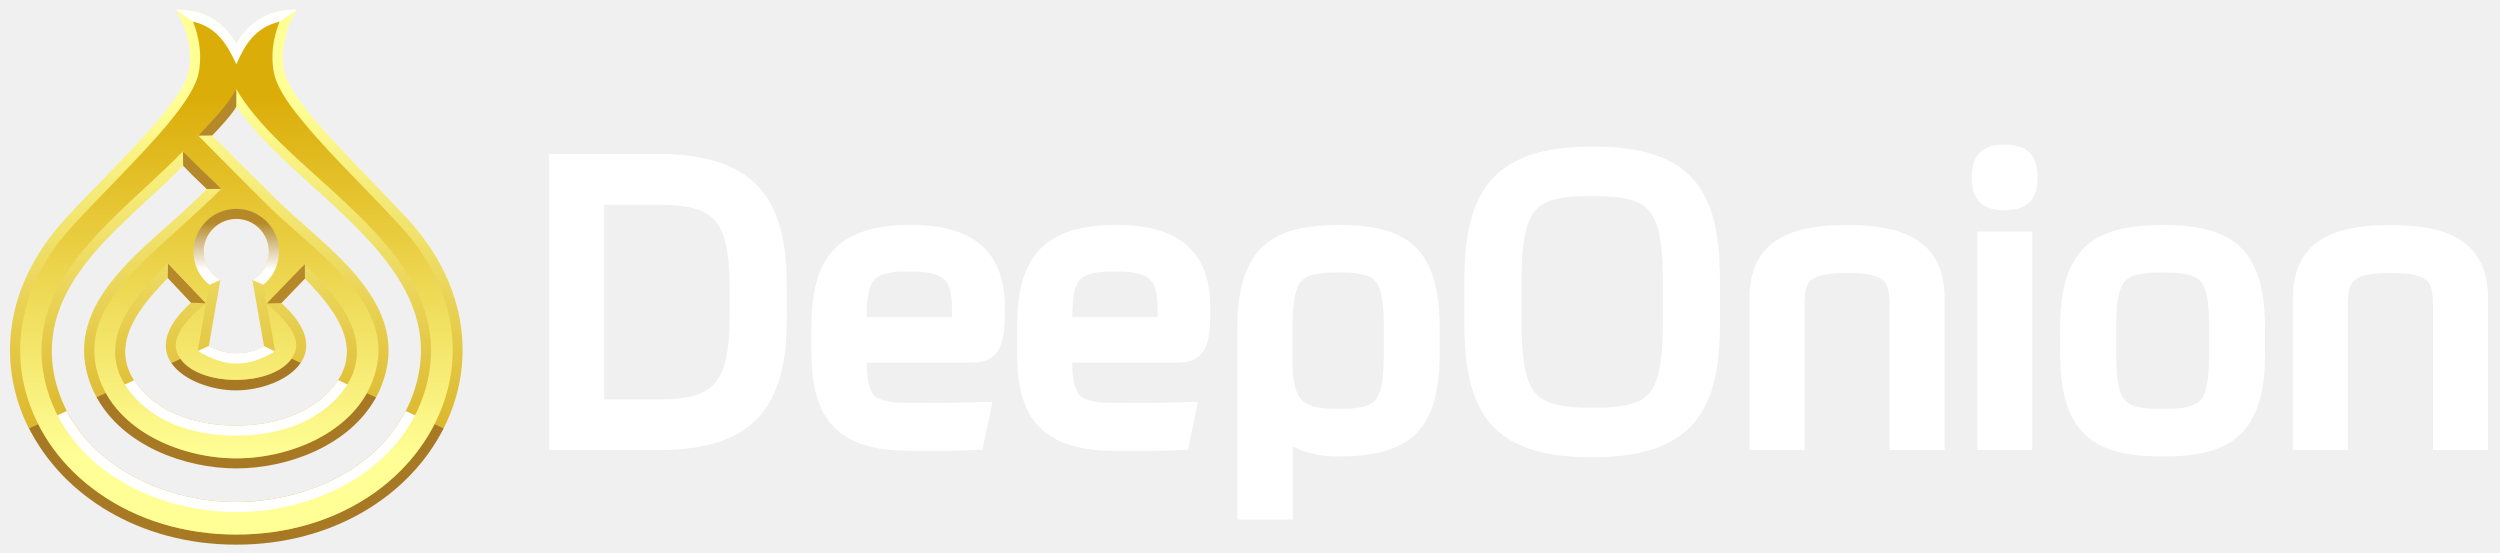
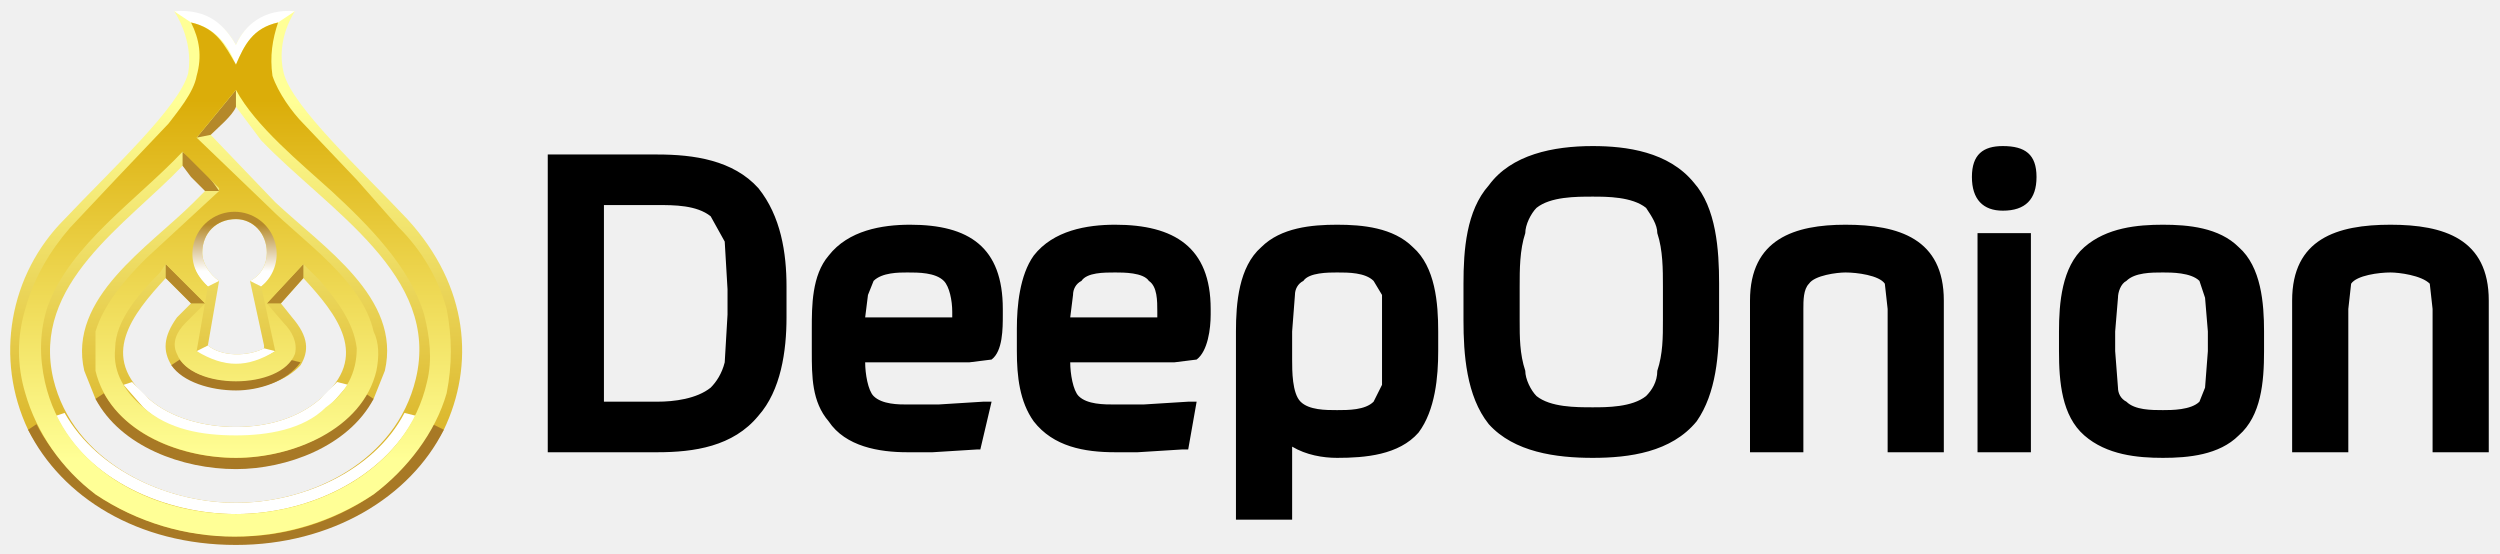
- <svg xmlns="http://www.w3.org/2000/svg" viewBox="-58.431 -29.743 890.287 196.649" enable-background="new -58.431 -29.743 890.287 196.649">
-   <g>
-     <g>
-       <g>
-         <linearGradient id="a" x1="-1840.701" x2="-1840.701" y1="-5139.546" y2="-3405.879" gradientUnits="userSpaceOnUse" gradientTransform="matrix(.072 0 0 -.072 158.253 -239.361)">
-           <stop offset="0" stop-color="#D9B225" />
-           <stop offset="1" stop-color="#FFFF96" />
-         </linearGradient>
-         <path fill="url(#a)" d="M86.86 48.37C70.5 30.6 45.53 7.55 42.8-4.03c-2.67-11.6 4.53-22.26 4.53-22.26-11.38-.2-17.86 5.55-21.6 12.1-3.67-6.55-10.22-12.3-21.6-12.1 0 0 7.2 10.67 4.53 22.26-2.66 11.6-27.7 34.63-44 52.4-22.02 24.13-24.1 52.07-12.8 74.46h.07c30.96 55 118.36 51.7 147.6 0 11.37-22.4 9.28-50.33-12.67-74.45zM25.73 149.03c-27 0-57.74-14.55-64.58-43.85-7.7-34.27 25.77-55.3 45.64-75.9 2.37 1.67 5.97 5.12 8.42 8.3-1.44 1.43-2.88 2.8-4.18 4.1-16.4 15.98-44.85 34.34-38.66 60.7.8 3.37 2 6.47 3.6 9.35 0 0 16.13 24.05 49.97 24.12 33.83.07 49.53-24.05 49.53-24.05 1.58-2.88 2.8-6.05 3.6-9.43 6.2-26.35-22.25-44.7-38.74-60.7-7.7-7.63-15.48-15.4-23.18-23.18 2.45-3.53 6.55-7.5 8.57-10.3 2.1 3.1 7.05 9 9.36 11.45 24.04 25.4 63.78 48.74 55.2 85.53-6.83 29.3-37.5 43.85-64.57 43.85zm20.52-66.17c-1.37-1.73-2.88-3.17-4.47-4.68l8.36-8.7c12.1 12.3 23.54 27.7 5.83 42.83-7.7 6.56-19.3 9.5-30.4 9.5-11.07 0-22.6-2.94-30.3-9.5-17.78-15.2-6.12-30.66 6.05-43.05l8.28 8.8c-1.44 1.28-2.88 2.72-4.6 4.8-5.4 6.7-5.34 12.4-2.38 16.7 10.94 12.04 36.14 11.68 46-.06 2.96-4.33 3.03-9.94-2.37-16.64zM35.6 93.52c-6.06 3.52-14.12 3.24-19.66-.08l4.1-23.47c-3.53-1.87-5.98-5.7-5.98-10.08 0-6.42 5.26-11.67 11.67-11.67 6.48 0 11.6 5.25 11.6 11.66 0 4.38-2.3 8.2-5.9 10.07l4.16 23.55z" />
-         <path fill="#B5892A" d="M36.53 78.32l5.25-.14 8.36-8.7c0-1.74 0-3.47 0-5.2-5.2 4.4-9.08 8.28-13.6 14.04zM1.32 69.25l.07-5.18 13.53 14.18-5.33-.2zM6.72 24.18l.07 5.1c1.07 1.1 2.15 2.17 3.16 3.25 1.73 1.66 3.46 3.4 5.26 5.04l5.18-.07c-4.46-5.04-7.4-8.86-13.68-13.32zM12.2 18.57l4.96-.08c2.1-2.17 7.35-7.78 8.57-10.3V2C21.05 7.63 16.5 12.23 12.2 18.57z" />
-         <path fill="#fff" d="M47.33-26.3c-11.38-.2-17.86 5.55-21.6 12.1-3.75-6.55-10.22-12.3-21.6-12.1l6.2 4.26c8.7 2.1 12.3 8.13 15.4 15.12 3.1-7 6.77-13.03 15.4-15.12l6.2-4.25z" />
-         <linearGradient id="b" x1="-1841.114" x2="-1841.114" y1="-4012.925" y2="-4243.245" gradientUnits="userSpaceOnUse" gradientTransform="matrix(.072 0 0 -.072 158.253 -239.361)">
-           <stop offset="0" stop-color="#B5892A" />
-           <stop offset="1" stop-color="#FEFEFE" />
-         </linearGradient>
-         <path fill="url(#b)" d="M20.04 69.97l-3.96 1.73c-3.53-2.88-6.2-6.9-6.2-11.52 0-8.42 7.28-16.13 15.7-16.13 8.43 0 15.92 7.42 15.92 15.84 0 4.6-2.6 9-6.12 11.8l-3.96-1.73c3.6-1.87 5.9-5.7 5.9-10.08 0-6.42-5.1-11.67-11.6-11.67-6.4 0-11.66 5.25-11.66 11.66 0 4.38 2.45 8.2 5.98 10.07z" />
-         <path fill="none" d="M35.6 93.52" />
-         <path fill="#fff" d="M11.98 95.24l3.96-1.8c5.54 3.3 13.6 3.6 19.65.07l3.95 1.9c-9.2 6.75-20.44 6.32-27.57-.16z" />
-         <path fill="#A87925" d="M5.86 98.05c7.13 10 32.47 9.94 39.52-.07l3.24 1.5c-4.17 6.28-14.47 9.8-23.04 9.8-8.56 0-18.7-3.52-22.96-9.72l3.24-1.5z" />
-         <path fill="#fff" d="M-10.7 105.68c1.44 2.16 3.38 4.4 5.97 6.63 7.7 6.56 19.23 9.5 30.3 9.5 11.1 0 22.7-2.94 30.4-9.5 2.6-2.22 4.6-4.46 6.04-6.7l3.62 1.74c-1.8 2.88-4.25 5.54-7 7.92-8.7 7.4-21.73 10.5-33.04 10.5-11.3 0-24.12-2.94-32.9-10.36-2.66-2.3-5.1-5.18-6.9-8.13l3.52-1.6z" />
-         <path fill="#A87925" d="M-20.7 110.22c8.7 15.7 29.15 23.25 46.43 23.25s37.73-7.56 46.44-23.18l3.3 1.5c-9.42 17.14-31.3 25.27-49.74 25.27-18.43 0-40.4-8.13-49.75-25.34l3.3-1.5z" />
-         <path fill="#fff" d="M-34.68 116.63c11.23 21.67 37.23 32.4 60.4 32.4 23.26 0 49.18-10.73 60.34-32.4l3.6 1.65C78 140.96 50.93 152.9 25.73 152.9c-25.13 0-52.56-11.94-64.15-34.55l3.74-1.72z" />
-         <path fill="#A87925" d="M-48.07 122.82c12.02 23.83 39.24 41.4 73.8 41.4s61.77-17.57 73.8-41.4l-3.24-1.5c-4.9 9.63-12.32 17.98-21.25 24.32-14.4 10.23-31.75 14.98-49.32 14.98-17.5 0-34.85-4.75-49.25-14.98-8.93-6.33-16.4-14.6-21.3-24.33l-3.25 1.52z" />
-         <linearGradient id="c" x1="-1840.114" x2="-1840.114" y1="-5174.689" y2="-3398.534" gradientUnits="userSpaceOnUse" gradientTransform="matrix(.072 0 0 -.072 158.253 -239.361)">
-           <stop offset="0" stop-color="#FFFF96" />
-           <stop offset="1" stop-color="#DBAD09" />
-         </linearGradient>
-         <path fill="url(#c)" d="M41.14-22.04c-8.72 2.1-12.32 8.2-15.4 15.2-3.25-6.78-6.63-13.12-15.42-15.2 2.3 5.9 3.3 12.53 1.87 18.8C10.8 2.57 5.34 9.55 1.6 14.1c-5.82 7-12.23 13.6-18.5 20.16-5.32 5.47-10.65 10.94-15.76 16.56-7.78 8.5-13.83 18.43-16.7 29.6-2.53 9.7-2.53 19.65.07 29.3 3.97 14.68 13.47 27.2 25.78 35.92 14.4 10.23 31.75 14.98 49.25 14.98 17.57 0 34.92-4.75 49.32-14.98 12.3-8.78 21.8-21.3 25.77-36.07 2.6-9.65 2.6-19.58.07-29.23-2.96-11.16-8.93-21.1-16.7-29.52-5.12-5.62-10.45-11.02-15.7-16.5-6.34-6.54-12.75-13.16-18.58-20.22-3.82-4.54-9.3-11.45-10.66-17.35-1.44-6.26-.5-12.9 1.88-18.8zM20.4 37.5C11.83 46.07 2.83 53.63-5.88 61.98c-7.34 6.98-15.26 15.7-18 25.63-1.22 4.62-1.3 9.3-.2 13.98 5.03 21.53 29.58 31.9 49.8 31.9 20.24 0 44.8-10.37 49.83-31.9 1.15-4.68 1.08-9.36-.2-13.97-4.77-17.13-25.2-31.3-37.52-43.33-8.65-8.5-17.14-17.14-25.64-25.7C17 13.36 22.26 8.2 25.72 2c7.5 13.04 22.9 25.78 34.13 36.07 13.17 12.03 28.22 26.43 33.33 44 2.3 7.92 2.5 15.9.64 23.9-7.13 30.6-38.74 46.66-68.1 46.66-29.3 0-61.06-16.06-68.12-46.66-2.1-9.07-1.58-18 1.66-26.78 8-21.76 31.53-38.53 47.44-55.02 4.54 4.54 9 8.93 13.68 13.32zm23.04 47.66c-2.1-2.66-4.4-4.6-6.9-6.84l13.6-14.04 2.6 2.67c1 1.08 2.08 2.16 3.08 3.3 6.05 6.5 12.32 14.84 12.82 24.06.5 8.5-4.03 15.4-10.37 20.74-8.7 7.5-21.38 10.37-32.7 10.37-11.3 0-23.9-2.87-32.6-10.36C-13.3 109.7-17.9 102.8-17.4 94.3c.58-10.65 9-20.3 16.13-27.57l2.66-2.66 13.53 14.18c-2.74 2.3-4.83 4.03-7.13 6.9-2.38 2.9-4.6 6.78-3.17 10.6 4.9 13.1 37.08 13.03 41.98-.08 1.45-3.74-.78-7.63-3.16-10.5zM16.08 71.7c-3.53-2.88-5.6-7.2-5.6-11.8-.02-8.43 6.82-15.27 15.25-15.27s15.2 6.84 15.2 15.26c0 4.6-2.03 9-5.55 11.8l4.17 23.7c-9.93 5.82-17.64 5.82-27.57-.16l4.1-23.54z" />
-       </g>
-     </g>
-     <path fill="#fff" d="M777.7 130.5h-19.62V76.6c0-21.6 16.02-26.2 34.76-26.2s34.75 4.6 34.75 26.2v53.93H808V79.54c0-2.44 0-6.25-1.37-8.4-2.3-3.6-10.13-3.66-13.8-3.66s-11.48.07-13.78 3.66c-1.36 2.15-1.36 5.96-1.36 8.4v50.98zm-66-80.13c9.26 0 20.17 1 27.28 7.47 8.04 7.33 9.2 19.68 9.2 29.88v7.75c0 10.2-1.15 22.55-9.2 29.87-7.1 6.53-18.02 7.47-27.28 7.47-9.2 0-20.18-.93-27.3-7.46-8.03-7.32-9.18-19.67-9.18-29.87v-7.75c0-10.2 1.15-22.55 9.2-29.88 7.1-6.46 18.1-7.47 27.28-7.47zm16.58 45.1V87.7c0-3.86-.07-8.4-.86-12.2-.43-2-1.15-4.16-2.73-5.6-2.95-2.58-9.34-2.58-13-2.58-3.6 0-10.06 0-12.93 2.6-1.58 1.42-2.3 3.58-2.73 5.6-.8 3.8-.86 8.32-.86 12.2v7.75c0 3.95.07 8.4.86 12.2.43 2.02 1.15 4.24 2.73 5.6 2.87 2.6 9.34 2.6 12.93 2.6 3.66 0 10.05 0 13-2.6 1.57-1.36 2.3-3.58 2.72-5.6.8-3.8.86-8.25.86-12.2zM645.7 130.5V52.68h19.6v77.84h-19.6zm21.48-97.07c0 7.97-3.74 11.7-11.7 11.7s-11.78-3.73-11.78-11.7c0-7.97 3.8-11.7 11.77-11.7s11.7 3.73 11.7 11.7zm-83 97.08h-19.6V76.6c-.02-21.6 16-26.2 34.74-26.2 18.74 0 34.75 4.6 34.75 26.2v53.93h-19.6V79.54c0-2.44 0-6.25-1.36-8.4-2.3-3.6-10.12-3.66-13.78-3.66s-11.5.07-13.8 3.66c-1.35 2.15-1.35 5.96-1.35 8.4v50.98zm-75.62 2.6c-12.7 0-27.65-1.87-36.4-12.2-8.2-9.7-9.13-24.64-9.13-36.7V71.34c0-11.85.94-26.14 8.62-35.83 8.7-10.98 23.77-13.06 36.9-13.06 12.8 0 27.73 1.8 36.48 12.2 8.2 9.63 9.05 24.57 9.05 36.7V84.2c0 11.84-.86 26.13-8.54 35.75-8.7 11.06-23.77 13.14-36.98 13.14zm0-17.67c5.67 0 14.65-.07 19.24-4.02 2.66-2.3 3.88-5.8 4.6-9.1 1.22-5.9 1.36-12.72 1.36-18.68v-11.7c0-5.96-.14-12.7-1.36-18.53-.8-3.38-2-6.83-4.67-9.2-4.53-4.02-13.43-4.1-19.17-4.1-5.67 0-14.65 0-19.17 4.03-2.67 2.3-3.9 5.74-4.6 9.05-1.3 5.88-1.38 12.7-1.38 18.74v11.7c0 5.96.08 12.7 1.37 18.53.7 3.3 1.93 6.82 4.58 9.12 4.6 4.02 13.43 4.16 19.18 4.16zM137.1 130.5V25.1h38.85c12.78 0 27.3 2.08 36.2 12.2 8.18 9.27 9.6 22.9 9.6 34.76v11.42c0 11.92-1.42 25.7-9.68 34.97-8.9 10.12-23.34 12.06-36.12 12.06H137.1zm19.6-87.3v69.3h19.25c5.9 0 13.93-.37 18.74-4.32 2.65-2.23 4.1-5.4 5.02-8.7 1.43-5.3 1.72-11.55 1.72-17v-9.5c0-5.44-.3-11.62-1.72-16.93-.86-3.3-2.3-6.47-5.03-8.7-4.75-3.87-12.86-4.16-18.75-4.16H156.7zM402 129.2v26.06h-19.82V87.7c0-10.18 1.3-22.46 9.26-29.8 7.04-6.45 17.74-7.53 26.93-7.53 8.98 0 19.6.94 26.64 7.26 8.27 7.4 9.27 20.4 9.27 30.8v6.32c0 9.7-.8 21.54-7.6 29.08-6.97 7.7-18.6 8.98-28.44 8.98-5.54 0-11.35-.93-16.23-3.58zm16.23-13.36c3.6 0 9.83 0 12.63-2.58 1.58-1.5 2.3-3.8 2.73-5.9.7-3.94.78-8.54.78-12.63v-6.32c0-4.16-.07-8.9-.86-12.92-.43-2.08-1.15-4.3-2.8-5.74-2.8-2.44-8.98-2.44-12.5-2.44-3.6 0-9.76 0-12.63 2.5-1.66 1.45-2.38 3.6-2.8 5.62-.87 3.87-.95 8.33-.95 12.27v10.07c0 4.3.07 11.92 3.52 15.15 3.02 2.8 9.05 2.94 12.86 2.94zm-94.8-16.44c0 3.95.37 9.33 2.74 11.7 2.58 2.6 8.9 2.6 12.35 2.6 3.45 0 6.9.06 10.4.06 5.4-.07 10.85-.14 16.24-.36l3.02-.07-3.52 17.1-1.87.06c-5.32.23-10.57.37-15.88.37-2.8 0-5.6-.07-8.4-.07-10.34 0-21.97-1.8-28.65-10.56-5.24-6.96-6.1-16.5-6.1-24.9v-7.9c0-8.92.86-19.33 6.6-26.65 6.82-8.7 18.53-10.43 28.87-10.43 20.54 0 33.32 8.12 33.32 29.3v2.08c0 5.03-.07 12.78-4.74 15.94-2.3 1.5-5.1 1.72-7.83 1.72h-36.56zm0-16.23h30.38V80.8c0-3.3-.13-8.33-2.57-10.84-2.73-2.95-9.05-3.02-12.7-3.02-3.4 0-9.34 0-12 2.6-1.44 1.28-2.08 3.3-2.44 5.16-.52 2.65-.66 5.67-.66 8.47zM250.2 99.4c.07 3.95.43 9.33 2.73 11.7 2.58 2.6 8.97 2.6 12.35 2.6 3.52 0 6.96.06 10.4.06 5.4-.07 10.85-.14 16.24-.36l3.08-.07-3.6 17.1-1.85.06c-5.24.23-10.56.37-15.87.37-2.8 0-5.6-.07-8.4-.07-10.34 0-21.9-1.8-28.58-10.56-5.24-6.96-6.18-16.5-6.18-24.9v-7.9c0-8.92.86-19.33 6.6-26.65 6.83-8.7 18.54-10.43 28.88-10.43 20.53 0 33.4 8.12 33.4 29.3v2.08c0 5.03-.16 12.78-4.82 15.94-2.23 1.5-5.1 1.72-7.76 1.72H250.2zm0-16.23h30.37V80.8c0-3.3-.14-8.33-2.5-10.84-2.8-2.95-9.06-3.02-12.8-3.02-3.37 0-9.33 0-11.98 2.6-1.45 1.28-2.03 3.3-2.38 5.16-.58 2.65-.72 5.67-.72 8.47z" />
-   </g>
+ <svg xmlns="http://www.w3.org/2000/svg" viewBox="-58 -30 890 197" fill="currentColor">
+   <defs>
+     <linearGradient id="a" x1="-1840.7" x2="-1840.7" y1="-5139.5" y2="-3405.9" gradientTransform="matrix(.072 0 0 -.072 158 -239)" gradientUnits="userSpaceOnUse">
+       <stop offset="0" stop-color="#D9B225" />
+       <stop offset="1" stop-color="#FFFF96" />
+     </linearGradient>
+     <linearGradient id="b" x1="-1841.1" x2="-1841.1" y1="-4012.9" y2="-4243.2" gradientTransform="matrix(.072 0 0 -.072 158 -239)" gradientUnits="userSpaceOnUse">
+       <stop offset="0" stop-color="#B5892A" />
+       <stop offset="1" stop-color="#FEFEFE" />
+     </linearGradient>
+     <linearGradient id="c" x1="-1840.1" x2="-1840.1" y1="-5174.7" y2="-3398.5" gradientTransform="matrix(.072 0 0 -.072 158 -239)" gradientUnits="userSpaceOnUse">
+       <stop offset="0" stop-color="#FFFF96" />
+       <stop offset="1" stop-color="#DBAD09" />
+     </linearGradient>
+   </defs>
+   <path fill="url(#a)" d="M87 48C71 31 46 8 43-4s4-22 4-22c-11 0-18 5-21 12-4-7-10-12-22-12 0 0 7 10 5 22C6 8-19 31-35 48a66 66 0 0 0-13 75c31 55 118 52 148 0 11-23 9-51-13-75zM26 149c-27 0-58-15-65-44-8-34 26-55 46-76 2 2 6 5 8 9l-4 4c-16 16-45 34-39 60l4 10s16 24 50 24 49-24 49-24l4-10c6-26-22-44-39-60L17 18l9-10 9 12c24 25 64 48 55 85-7 29-37 44-64 44zm20-66-4-5 8-9c12 13 24 28 6 43-8 7-19 10-30 10s-23-3-31-10c-18-15-6-30 6-43l9 9-5 5c-5 7-5 12-2 17 11 12 36 11 46 0 3-5 3-10-3-17zM36 94c-6 3-15 3-20-1l4-23c-3-2-6-6-6-10 0-7 5-12 12-12 6 0 11 5 11 12 0 4-2 8-6 10l5 23z" />
+   <path fill="#b5892a" d="M37 78h5l8-9v-5L37 78zM1 69v-5l14 14h-5Zm6-45v5l3 4 5 5h5c-4-6-7-9-13-14Zm5-5 5-1c2-2 8-7 9-10V2L12 19Z" />
+   <path fill="#fff" d="M47-26c-11-1-18 5-21 12-4-7-10-13-22-12l6 4c9 2 13 8 16 15 3-7 6-13 15-15l6-4z" />
+   <path fill="url(#b)" d="m20 70-4 2c-3-3-6-7-6-12 0-8 7-16 16-16 8 0 15 7 15 16 1 4-2 9-6 12l-4-2c4-2 6-6 6-10 0-7-5-12-11-12-7 0-12 5-12 12 0 4 3 8 6 10z" />
+   <path fill="#fff" d="m12 95 4-2c5 4 14 4 20 1l4 1c-10 7-21 7-28 0z" />
+   <path fill="#a87925" d="M6 98c7 10 32 10 39 0l4 1c-5 7-15 10-23 10-9 0-19-3-23-9l3-2z" />
+   <path fill="#fff" d="m-11 106 6 6c8 7 20 10 31 10s22-3 30-10l6-6 4 1-7 8c-9 8-22 11-33 11-12 0-25-3-33-11l-7-8 3-1z" />
+   <path fill="#a87925" d="M-21 110c9 16 29 23 47 23 17 0 37-7 46-23l3 2c-9 17-31 25-49 25-19 0-41-8-50-25l3-2z" />
+   <path fill="#fff" d="M-35 117c12 21 38 32 61 32s49-11 60-32l4 1c-12 23-39 35-64 35s-53-12-64-35Z" />
+   <path fill="#a87925" d="M-48 123c12 24 39 41 74 41 34 0 62-17 74-41l-4-2c-5 10-12 18-21 25a85 85 0 0 1-49 15c-18 0-35-5-50-15-8-7-16-15-21-25l-3 2z" />
+   <path fill="url(#c)" d="M41-22c-9 2-12 8-15 15-4-7-7-13-16-15 3 6 4 12 2 19-1 6-7 13-10 17l-19 20-16 17c-7 8-13 18-16 29-3 10-3 20 0 30 4 14 13 27 25 36a89 89 0 0 0 99 0c12-9 22-22 26-36 2-10 2-20 0-30-3-11-9-21-17-29L69 34 50 14c-4-4-9-11-11-17-1-7 0-13 2-19zM20 38-6 62c-7 7-15 16-18 26v14c5 21 29 31 50 31 20 0 45-10 50-31 1-5 1-10-1-14-4-18-25-32-37-44L12 19 26 2c7 13 23 26 34 36 13 12 28 27 33 44 2 8 3 16 1 24-7 31-39 47-68 47-30 0-61-16-68-47-2-9-2-18 1-27 8-22 32-38 48-55l13 13zm23 47-6-7 13-14 3 3 3 3c6 7 12 15 13 24 0 9-4 16-11 21-8 8-21 10-32 10-12 0-24-2-33-10-6-5-11-12-10-21 0-10 9-20 16-27l2-3 14 14-7 7c-3 3-5 7-3 11 5 13 37 13 42 0 1-4-1-8-4-11zM16 72a15 15 0 1 1 19 0l5 23c-10 6-18 6-28 0l4-23z" />
+   <path d="M778 131h-20V77c0-22 16-27 35-27s35 5 35 27v54h-20V80l-1-9c-3-3-11-4-14-4-4 0-12 1-14 4l-1 9v51zm-66-81c9 0 20 1 27 8 8 7 9 20 9 30v7c0 11-1 23-9 30-7 7-18 8-27 8s-20-1-28-8-9-19-9-30v-7c0-10 1-23 9-30s19-8 28-8zm16 45v-7l-1-12-2-6c-3-3-10-3-13-3-4 0-10 0-13 3-2 1-3 4-3 6l-1 12v7l1 13c0 2 1 4 3 5 3 3 9 3 13 3 3 0 10 0 13-3l2-5 1-13zm-82 36V53h19v78h-19zm21-98c0 8-4 12-12 12-7 0-11-4-11-12s4-11 11-11c8 0 12 3 12 11zm-83 98h-19V77c0-22 16-27 34-27 19 0 35 5 35 27v54h-20V80l-1-9c-2-3-10-4-14-4-3 0-11 1-13 4-2 2-2 6-2 9v51zm-75 2c-13 0-28-2-37-12-8-10-9-25-9-37V71c0-12 1-26 9-35 8-11 23-14 37-14 12 0 27 2 36 13 8 9 9 24 9 36v13c0 12-1 26-8 36-9 11-24 13-37 13zm0-18c5 0 14 0 19-4 2-2 4-5 4-9 2-6 2-12 2-18V72c0-6 0-13-2-19 0-3-2-6-4-9-5-4-14-4-19-4-6 0-15 0-20 4-2 2-4 6-4 9-2 6-2 13-2 19v12c0 6 0 12 2 18 0 3 2 7 4 9 5 4 14 4 20 4zm-372 16V25h39c13 0 27 2 36 12 8 10 10 23 10 35v11c0 12-2 26-10 35-9 11-23 13-36 13h-39Zm20-88v70h19c6 0 14-1 19-5 2-2 4-5 5-9l1-17v-9l-1-17-5-9c-5-4-13-4-19-4h-19Zm245 86v26h-20V88c0-10 1-23 9-30 7-7 18-8 27-8s20 1 27 8c8 7 9 20 9 30v7c0 9-1 21-7 29-7 8-19 9-29 9-5 0-11-1-16-4zm16-13c4 0 10 0 13-3l3-6V75l-3-5c-3-3-9-3-13-3-3 0-10 0-12 3-2 1-3 3-3 5l-1 13v10c0 4 0 12 3 15s9 3 13 3zm-95-17c0 4 1 10 3 12 3 3 9 3 13 3h10l16-1h3l-3 17h-2l-16 1h-8c-11 0-22-2-29-11-5-7-6-16-6-25v-8c0-8 1-19 6-26 7-9 19-11 29-11 21 0 34 8 34 30v2c0 5-1 13-5 16l-8 1h-37zm0-16h31v-2c0-4 0-9-3-11-2-3-9-3-12-3-4 0-10 0-12 3-2 1-3 3-3 5l-1 8zm-73 16c0 4 1 10 3 12 3 3 9 3 12 3h11l16-1h3l-4 17h-1l-16 1h-9c-10 0-22-2-28-11-6-7-6-16-6-25v-8c0-8 0-19 6-26 7-9 19-11 29-11 21 0 33 8 33 30v2c0 5 0 13-4 16l-8 1h-37Zm0-16h31v-2c0-4-1-9-3-11-3-3-9-3-13-3-3 0-9 0-12 3l-2 5-1 8z" />
</svg>
